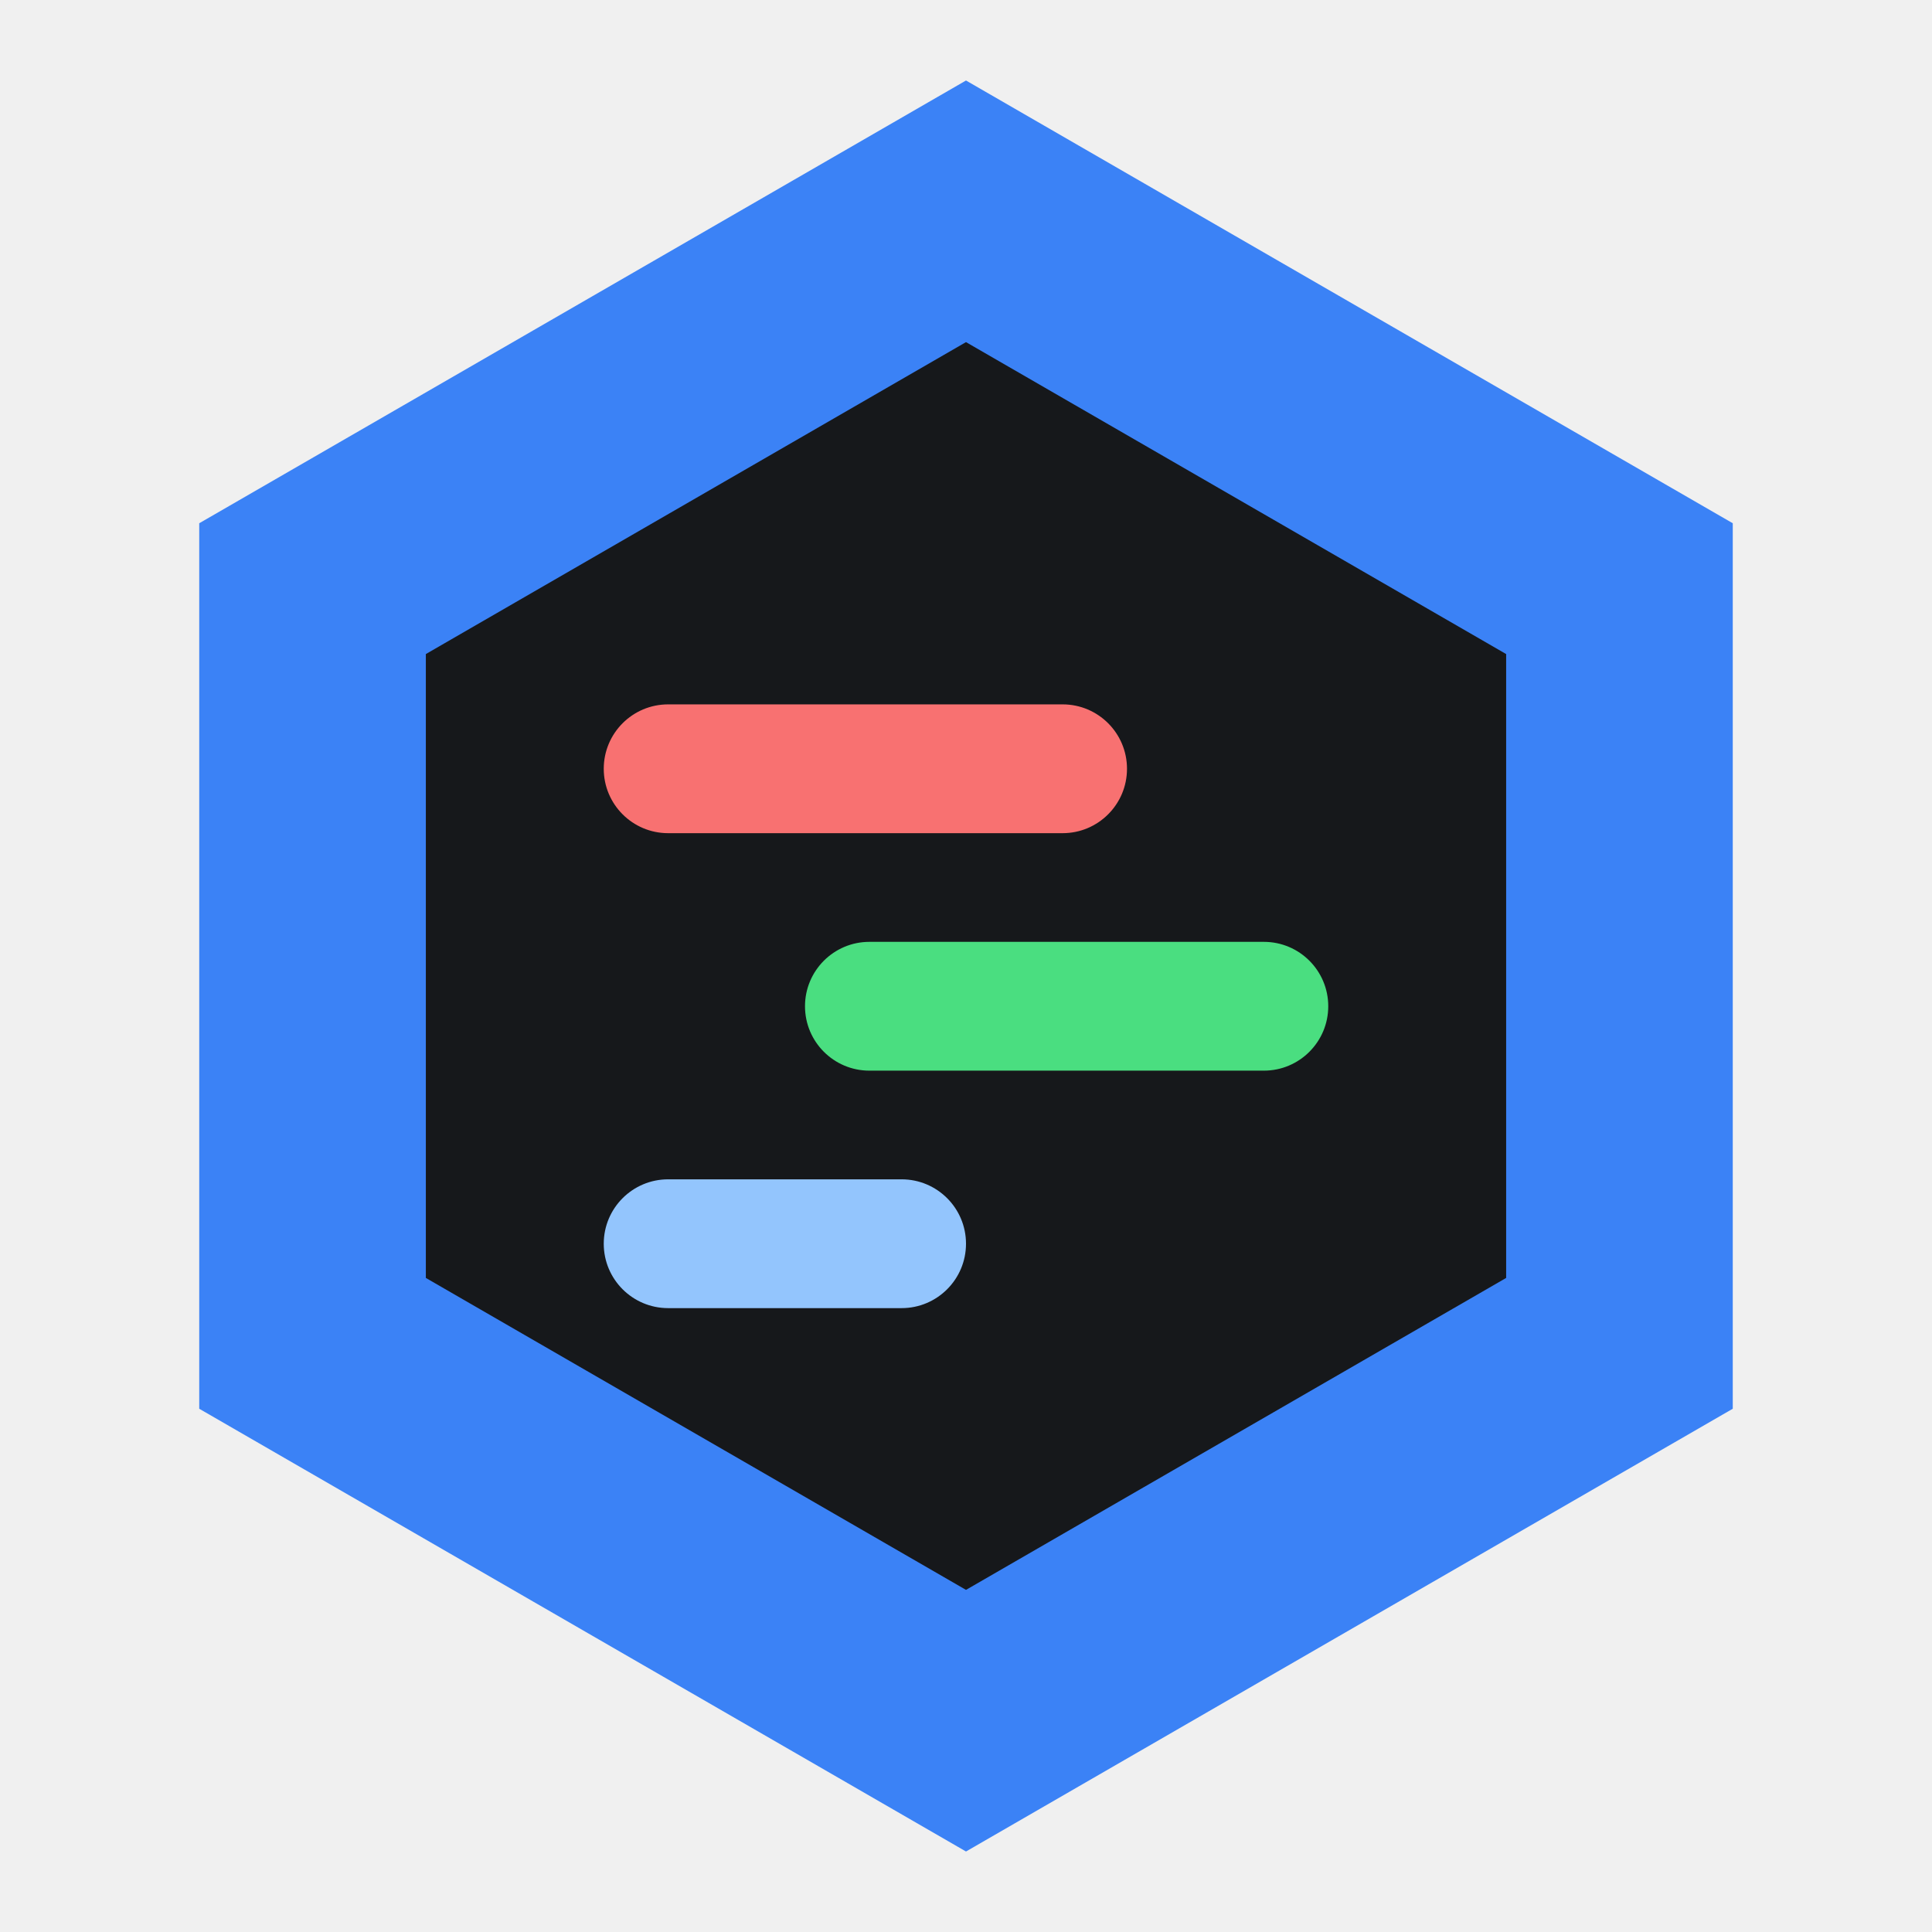
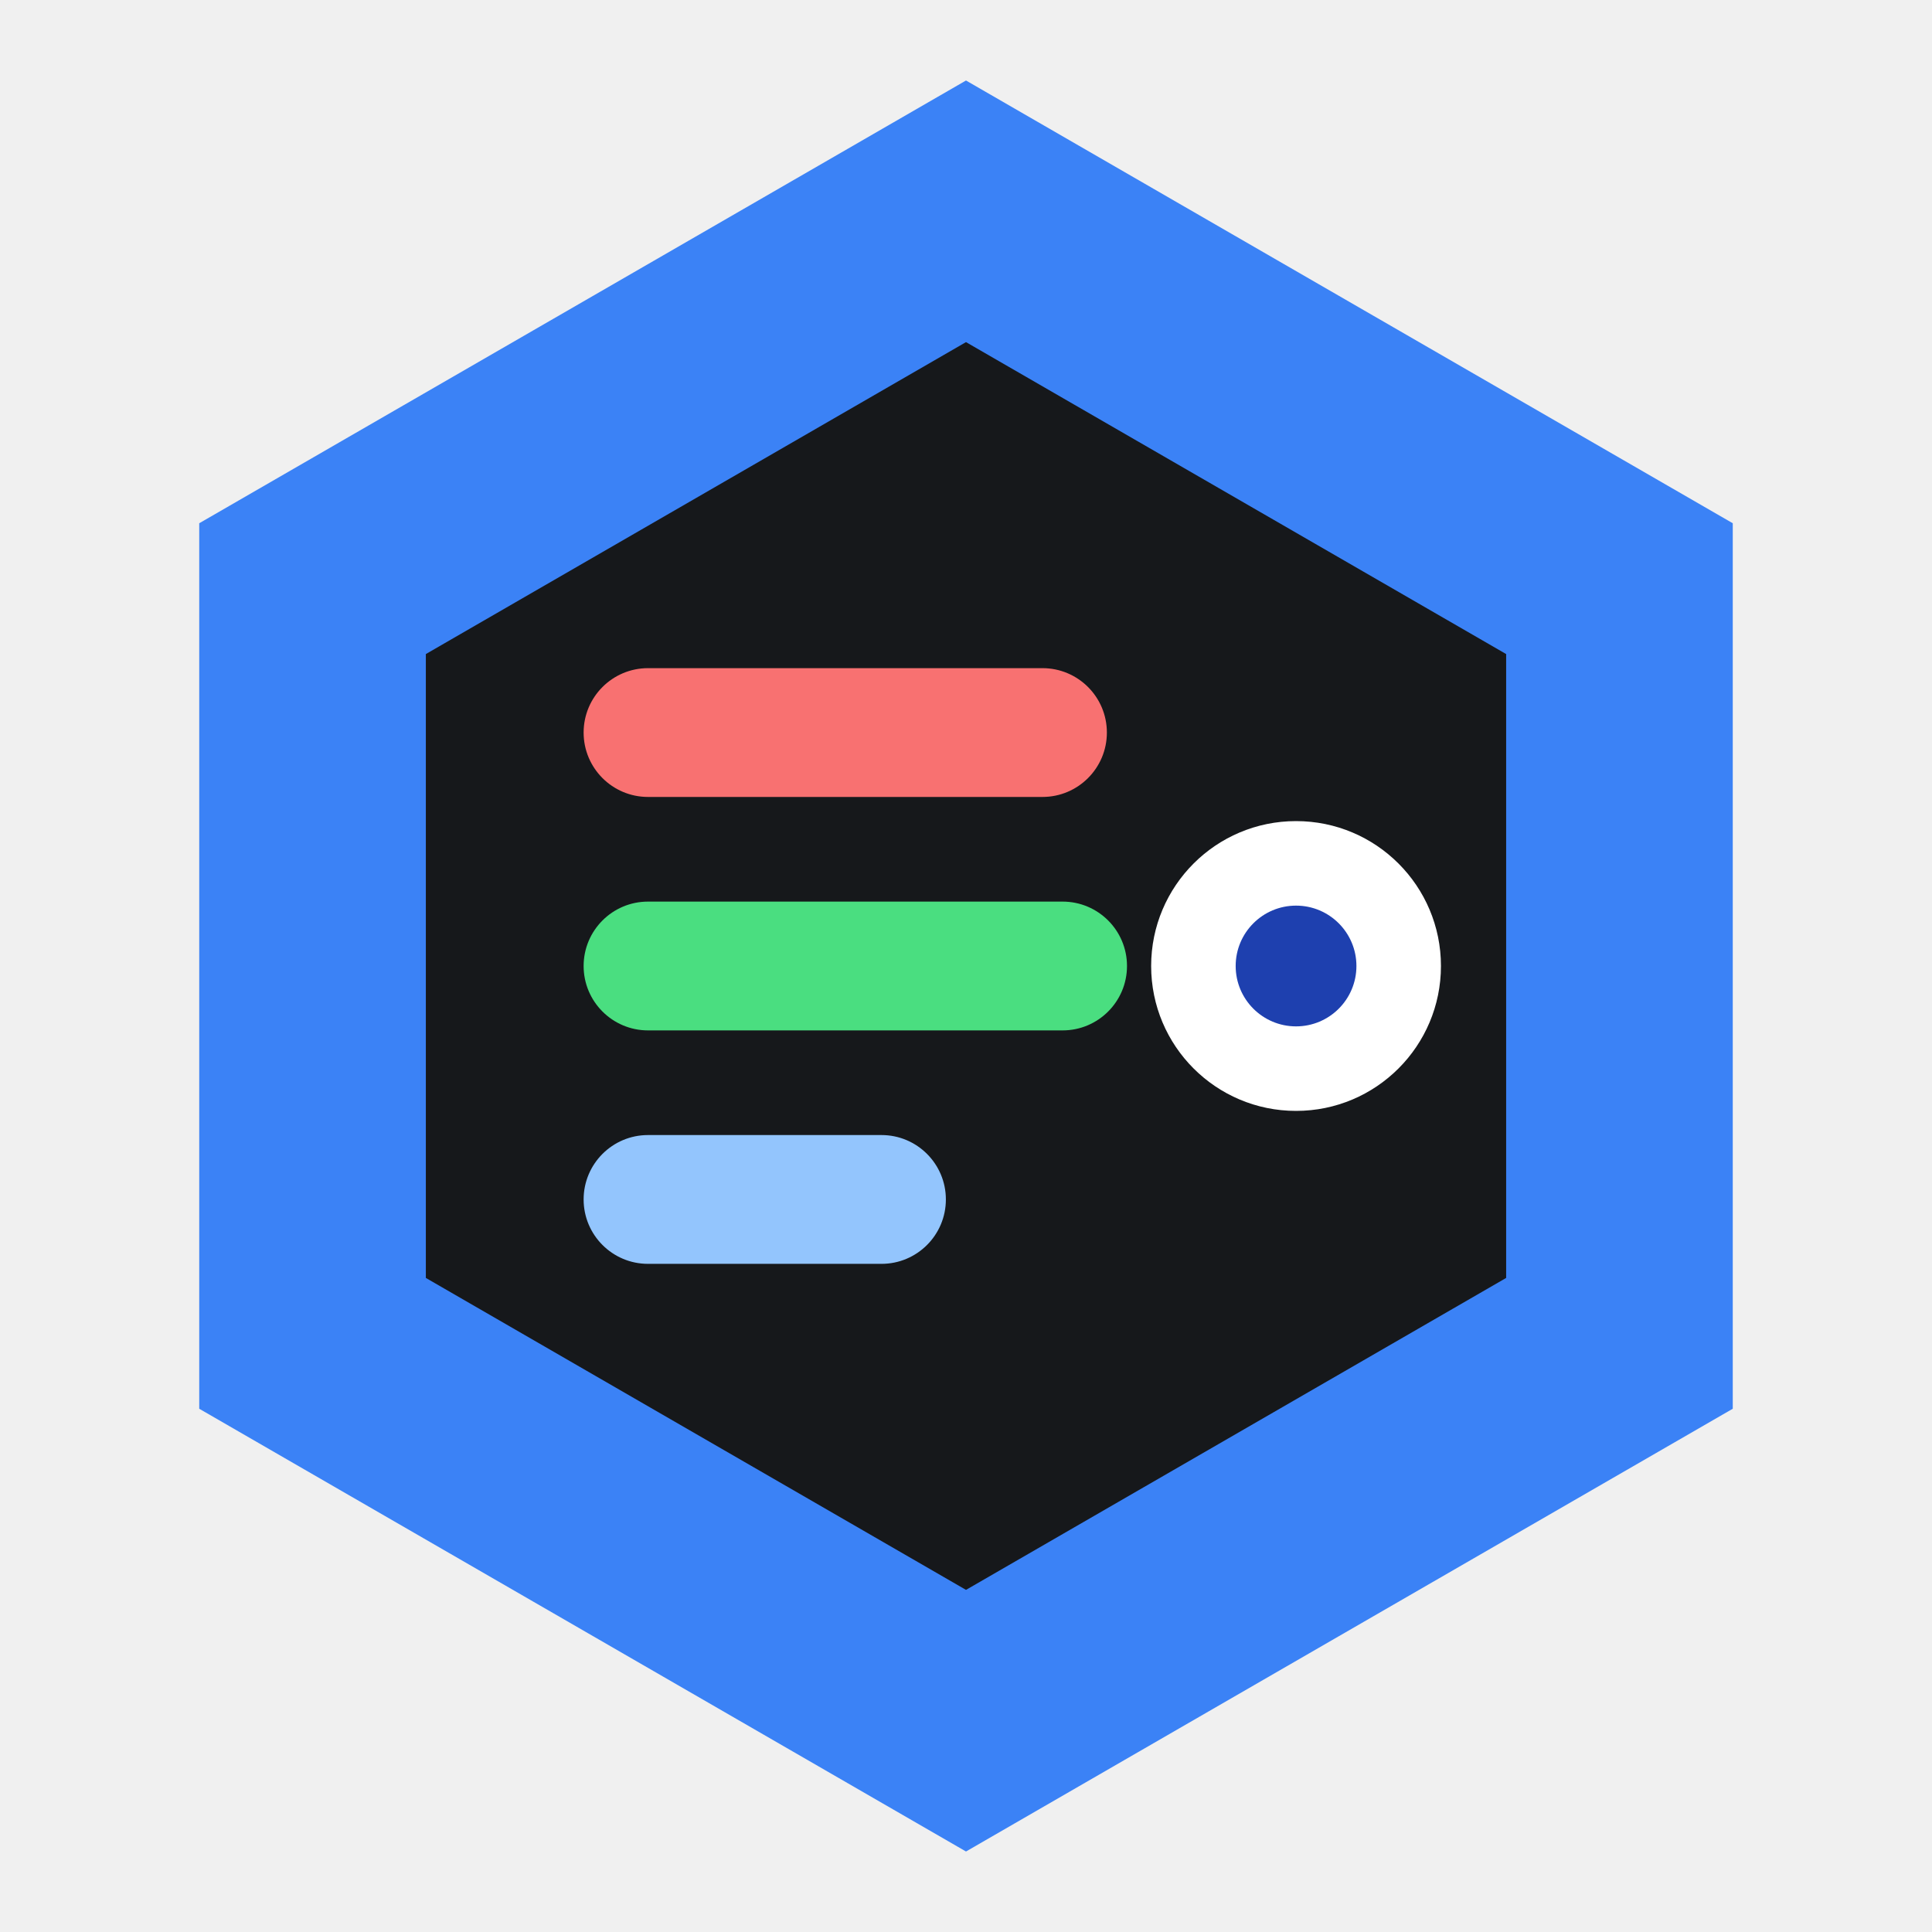
<svg xmlns="http://www.w3.org/2000/svg" viewBox="0 0 48 48" width="256" height="256">
  <path d="M24 2 43.05 13v22L24 46 4.95 35V13z" fill="#3b82f6" />
  <path d="M24 8.5 37.42 16.25v15.5L24 39.5 10.58 31.75v-15.5z" fill="#16181b" />
-   <rect x="15" y="17.5" width="13" height="3.2" rx="1.6" fill="#f87171" />
-   <rect x="20" y="23.4" width="13" height="3.2" rx="1.6" fill="#4ade80" />
-   <rect x="15" y="29.3" width="9" height="3.2" rx="1.6" fill="#93c5fd" />
+   <rect x="14.5" y="16.6" width="13" height="3.2" rx="1.6" fill="#f87171" />
+   <rect x="14.5" y="22.4" width="13.5" height="3.2" rx="1.6" fill="#4ade80" />
+   <circle cx="32.2" cy="24" r="3.6" fill="#ffffff" />
+   <circle cx="32.2" cy="24" r="1.5" fill="#1e40af" />
+   <rect x="14.5" y="28.2" width="9" height="3.2" rx="1.6" fill="#93c5fd" />
</svg>
